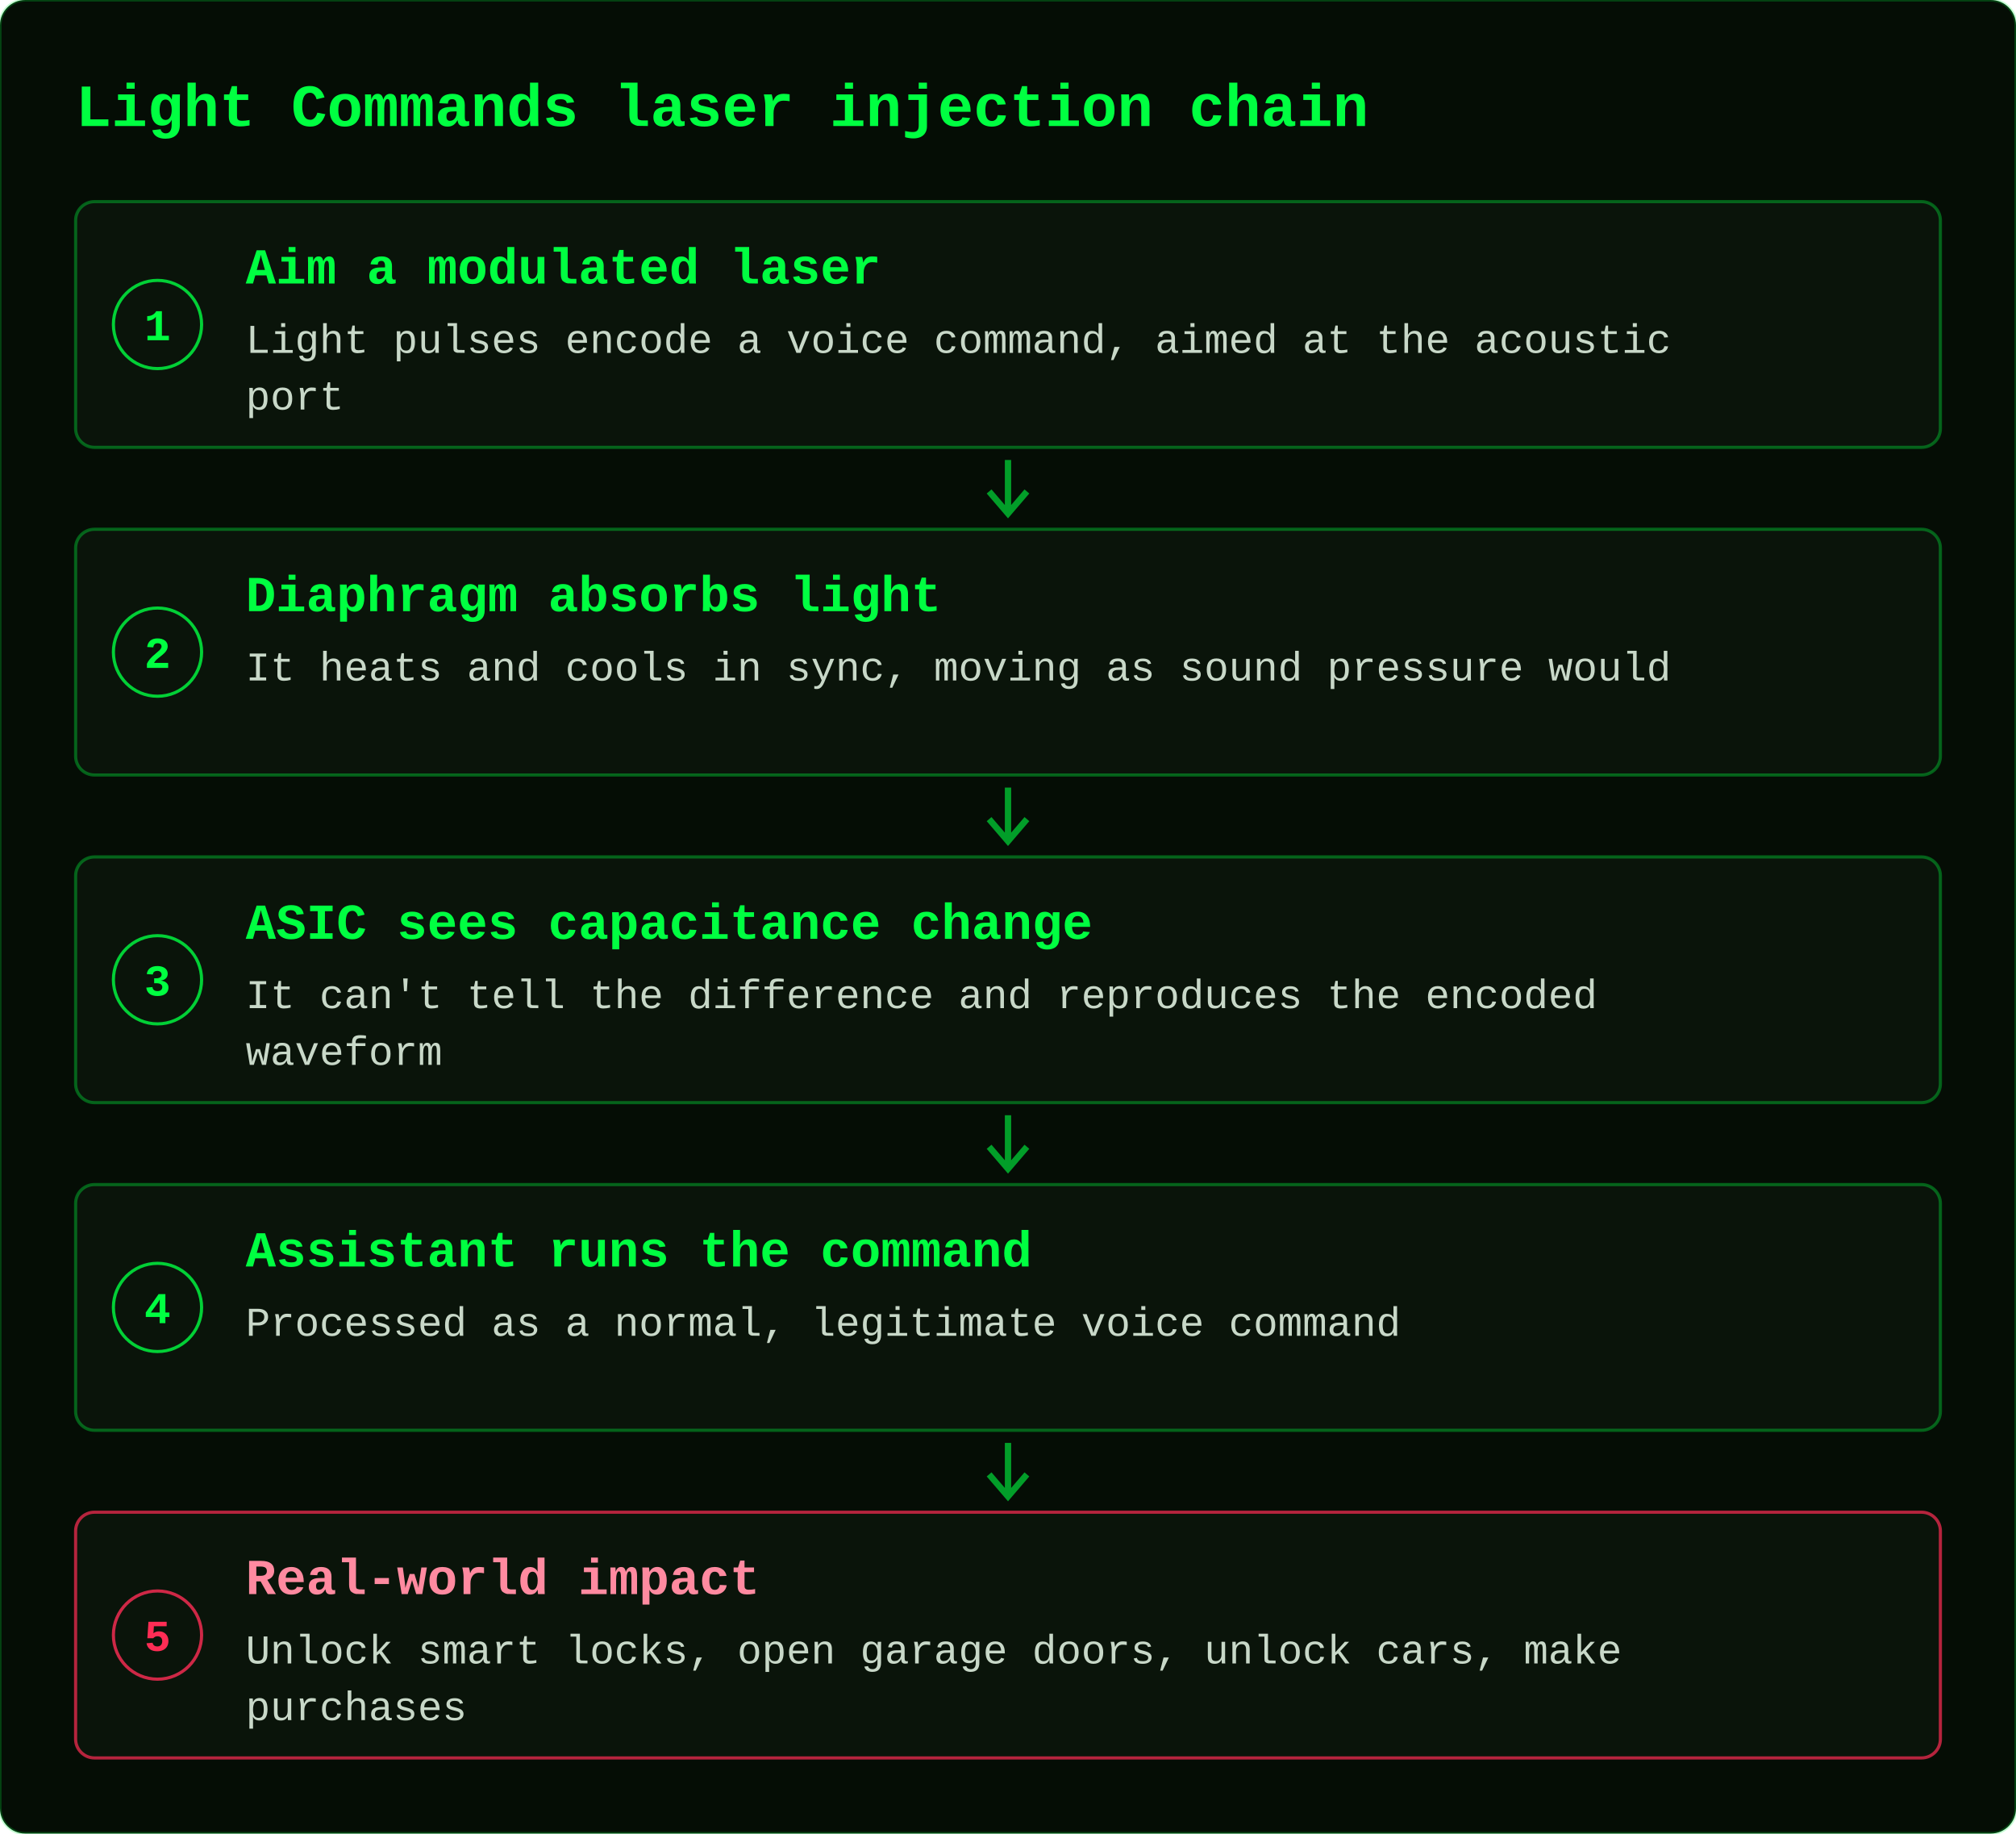
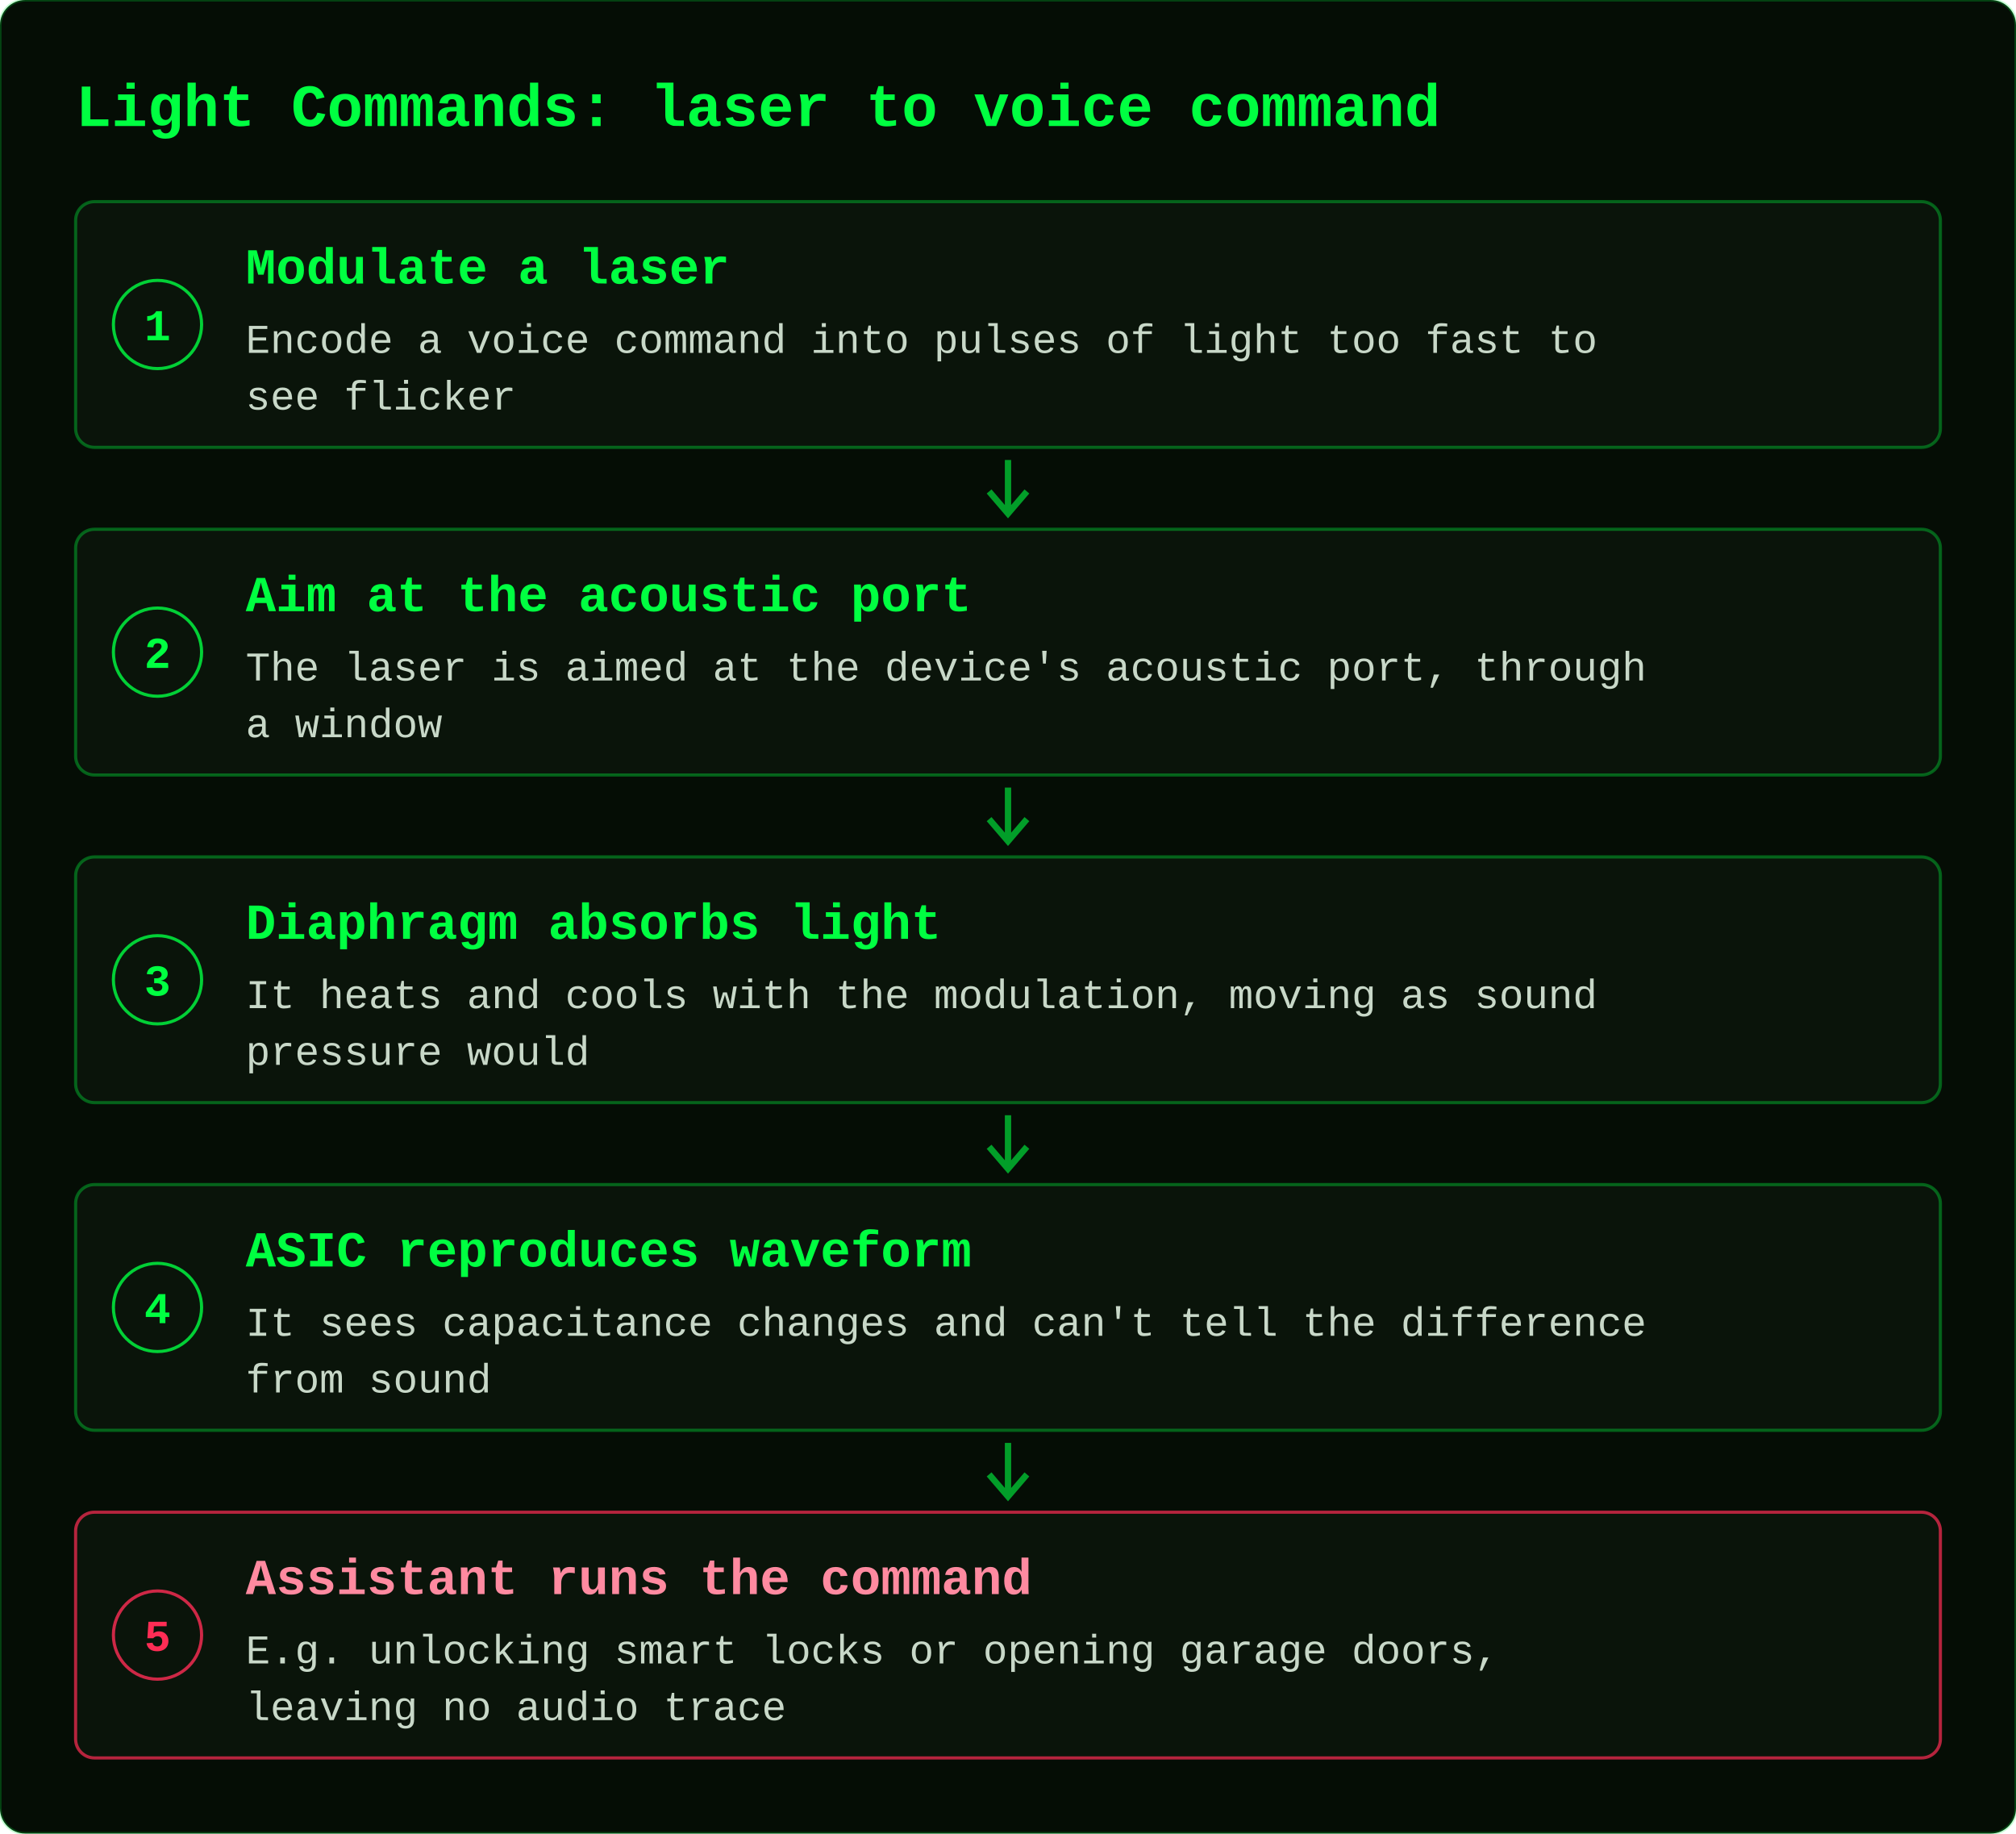
- <svg xmlns="http://www.w3.org/2000/svg" width="640" height="582" viewBox="0 0 640 582" role="img" aria-label="Diagram of the Light Commands attack, from a modulated laser on a MEMS microphone to a voice assistant running the injected command.">
+ <svg xmlns="http://www.w3.org/2000/svg" width="640" height="582" viewBox="0 0 640 582" role="img" aria-label="Five-step diagram of the Light Commands attack, from a modulated laser aimed at a MEMS microphone to a voice assistant running the injected command.">
  <rect width="640" height="582" rx="8" fill="#050d05" stroke="#00ff41" stroke-opacity="0.22" />
  <g font-family="JetBrains Mono, Fira Code, Courier New, monospace">
-     <text x="24" y="40" fill="#00ff41" font-size="19" font-weight="700">Light Commands laser injection chain</text>
+     <text x="24" y="40" fill="#00ff41" font-size="19" font-weight="700">Light Commands: laser to voice command</text>
    <rect x="24" y="64" width="592" height="78" rx="6" fill="#0a140a" stroke="#00ff41" stroke-opacity="0.35" />
    <circle cx="50" cy="103.0" r="14" fill="none" stroke="#00ff41" stroke-opacity="0.8" />
    <text x="50" y="108.0" fill="#00ff41" font-size="14" font-weight="700" text-anchor="middle">1</text>
-     <text x="78" y="90" fill="#00ff41" font-size="16" font-weight="700">Aim a modulated laser</text>
-     <text x="78" y="112" fill="#c8d8c8" font-size="13">Light pulses encode a voice command, aimed at the acoustic</text>
-     <text x="78" y="130" fill="#c8d8c8" font-size="13">port</text>
+     <text x="78" y="90" fill="#00ff41" font-size="16" font-weight="700">Modulate a laser</text>
+     <text x="78" y="112" fill="#c8d8c8" font-size="13">Encode a voice command into pulses of light too fast to</text>
+     <text x="78" y="130" fill="#c8d8c8" font-size="13">see flicker</text>
    <path d="M320.0 146 V162 M314.0 156 L320.0 163 L326.0 156" stroke="#00ff41" stroke-opacity="0.6" stroke-width="2" fill="none" />
    <rect x="24" y="168" width="592" height="78" rx="6" fill="#0a140a" stroke="#00ff41" stroke-opacity="0.35" />
    <circle cx="50" cy="207.0" r="14" fill="none" stroke="#00ff41" stroke-opacity="0.8" />
    <text x="50" y="212.0" fill="#00ff41" font-size="14" font-weight="700" text-anchor="middle">2</text>
-     <text x="78" y="194" fill="#00ff41" font-size="16" font-weight="700">Diaphragm absorbs light</text>
-     <text x="78" y="216" fill="#c8d8c8" font-size="13">It heats and cools in sync, moving as sound pressure would</text>
+     <text x="78" y="194" fill="#00ff41" font-size="16" font-weight="700">Aim at the acoustic port</text>
+     <text x="78" y="216" fill="#c8d8c8" font-size="13">The laser is aimed at the device's acoustic port, through</text>
+     <text x="78" y="234" fill="#c8d8c8" font-size="13">a window</text>
    <path d="M320.0 250 V266 M314.0 260 L320.0 267 L326.0 260" stroke="#00ff41" stroke-opacity="0.6" stroke-width="2" fill="none" />
    <rect x="24" y="272" width="592" height="78" rx="6" fill="#0a140a" stroke="#00ff41" stroke-opacity="0.35" />
    <circle cx="50" cy="311.0" r="14" fill="none" stroke="#00ff41" stroke-opacity="0.8" />
    <text x="50" y="316.0" fill="#00ff41" font-size="14" font-weight="700" text-anchor="middle">3</text>
-     <text x="78" y="298" fill="#00ff41" font-size="16" font-weight="700">ASIC sees capacitance change</text>
-     <text x="78" y="320" fill="#c8d8c8" font-size="13">It can't tell the difference and reproduces the encoded</text>
-     <text x="78" y="338" fill="#c8d8c8" font-size="13">waveform</text>
+     <text x="78" y="298" fill="#00ff41" font-size="16" font-weight="700">Diaphragm absorbs light</text>
+     <text x="78" y="320" fill="#c8d8c8" font-size="13">It heats and cools with the modulation, moving as sound</text>
+     <text x="78" y="338" fill="#c8d8c8" font-size="13">pressure would</text>
    <path d="M320.0 354 V370 M314.0 364 L320.0 371 L326.0 364" stroke="#00ff41" stroke-opacity="0.6" stroke-width="2" fill="none" />
    <rect x="24" y="376" width="592" height="78" rx="6" fill="#0a140a" stroke="#00ff41" stroke-opacity="0.35" />
    <circle cx="50" cy="415.0" r="14" fill="none" stroke="#00ff41" stroke-opacity="0.8" />
    <text x="50" y="420.0" fill="#00ff41" font-size="14" font-weight="700" text-anchor="middle">4</text>
-     <text x="78" y="402" fill="#00ff41" font-size="16" font-weight="700">Assistant runs the command</text>
-     <text x="78" y="424" fill="#c8d8c8" font-size="13">Processed as a normal, legitimate voice command</text>
+     <text x="78" y="402" fill="#00ff41" font-size="16" font-weight="700">ASIC reproduces waveform</text>
+     <text x="78" y="424" fill="#c8d8c8" font-size="13">It sees capacitance changes and can't tell the difference</text>
+     <text x="78" y="442" fill="#c8d8c8" font-size="13">from sound</text>
    <path d="M320.0 458 V474 M314.0 468 L320.0 475 L326.0 468" stroke="#00ff41" stroke-opacity="0.6" stroke-width="2" fill="none" />
    <rect x="24" y="480" width="592" height="78" rx="6" fill="#0a140a" stroke="#ff2d55" stroke-opacity="0.7" />
    <circle cx="50" cy="519.0" r="14" fill="none" stroke="#ff2d55" stroke-opacity="0.8" />
    <text x="50" y="524.0" fill="#ff2d55" font-size="14" font-weight="700" text-anchor="middle">5</text>
-     <text x="78" y="506" fill="#ff8aa0" font-size="16" font-weight="700">Real-world impact</text>
-     <text x="78" y="528" fill="#c8d8c8" font-size="13">Unlock smart locks, open garage doors, unlock cars, make</text>
-     <text x="78" y="546" fill="#c8d8c8" font-size="13">purchases</text>
+     <text x="78" y="506" fill="#ff8aa0" font-size="16" font-weight="700">Assistant runs the command</text>
+     <text x="78" y="528" fill="#c8d8c8" font-size="13">E.g. unlocking smart locks or opening garage doors,</text>
+     <text x="78" y="546" fill="#c8d8c8" font-size="13">leaving no audio trace</text>
  </g>
</svg>
